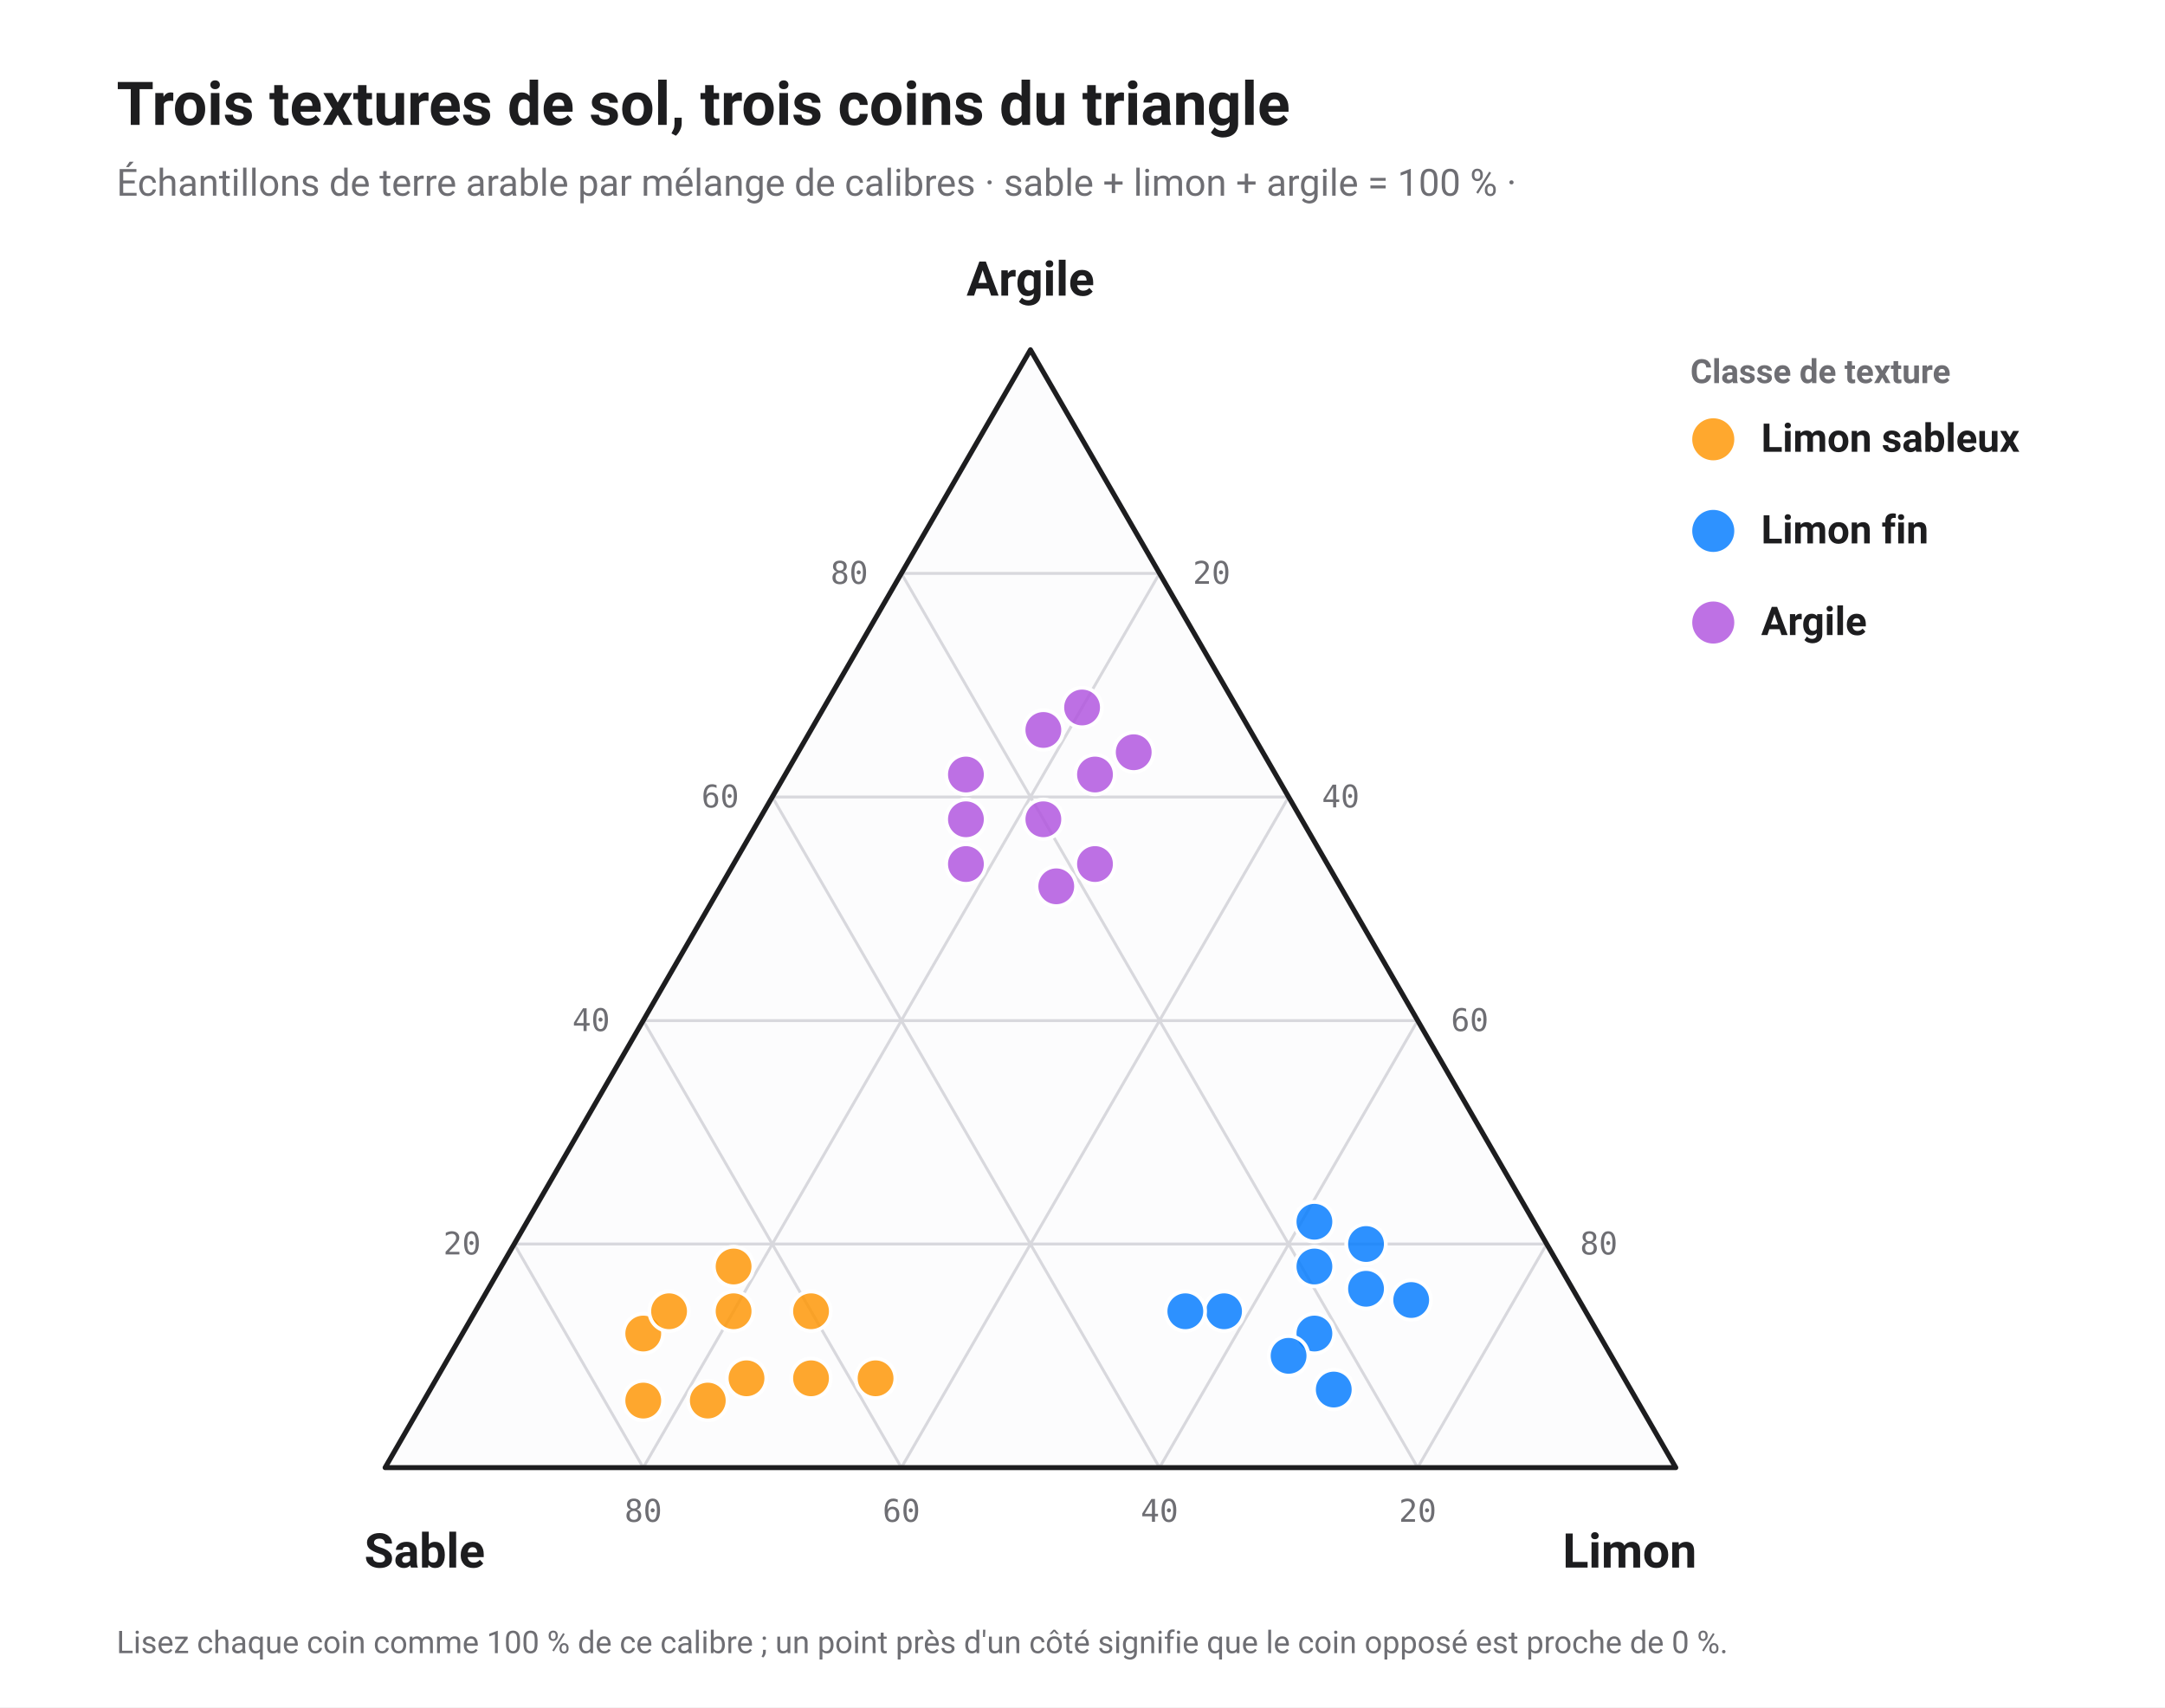
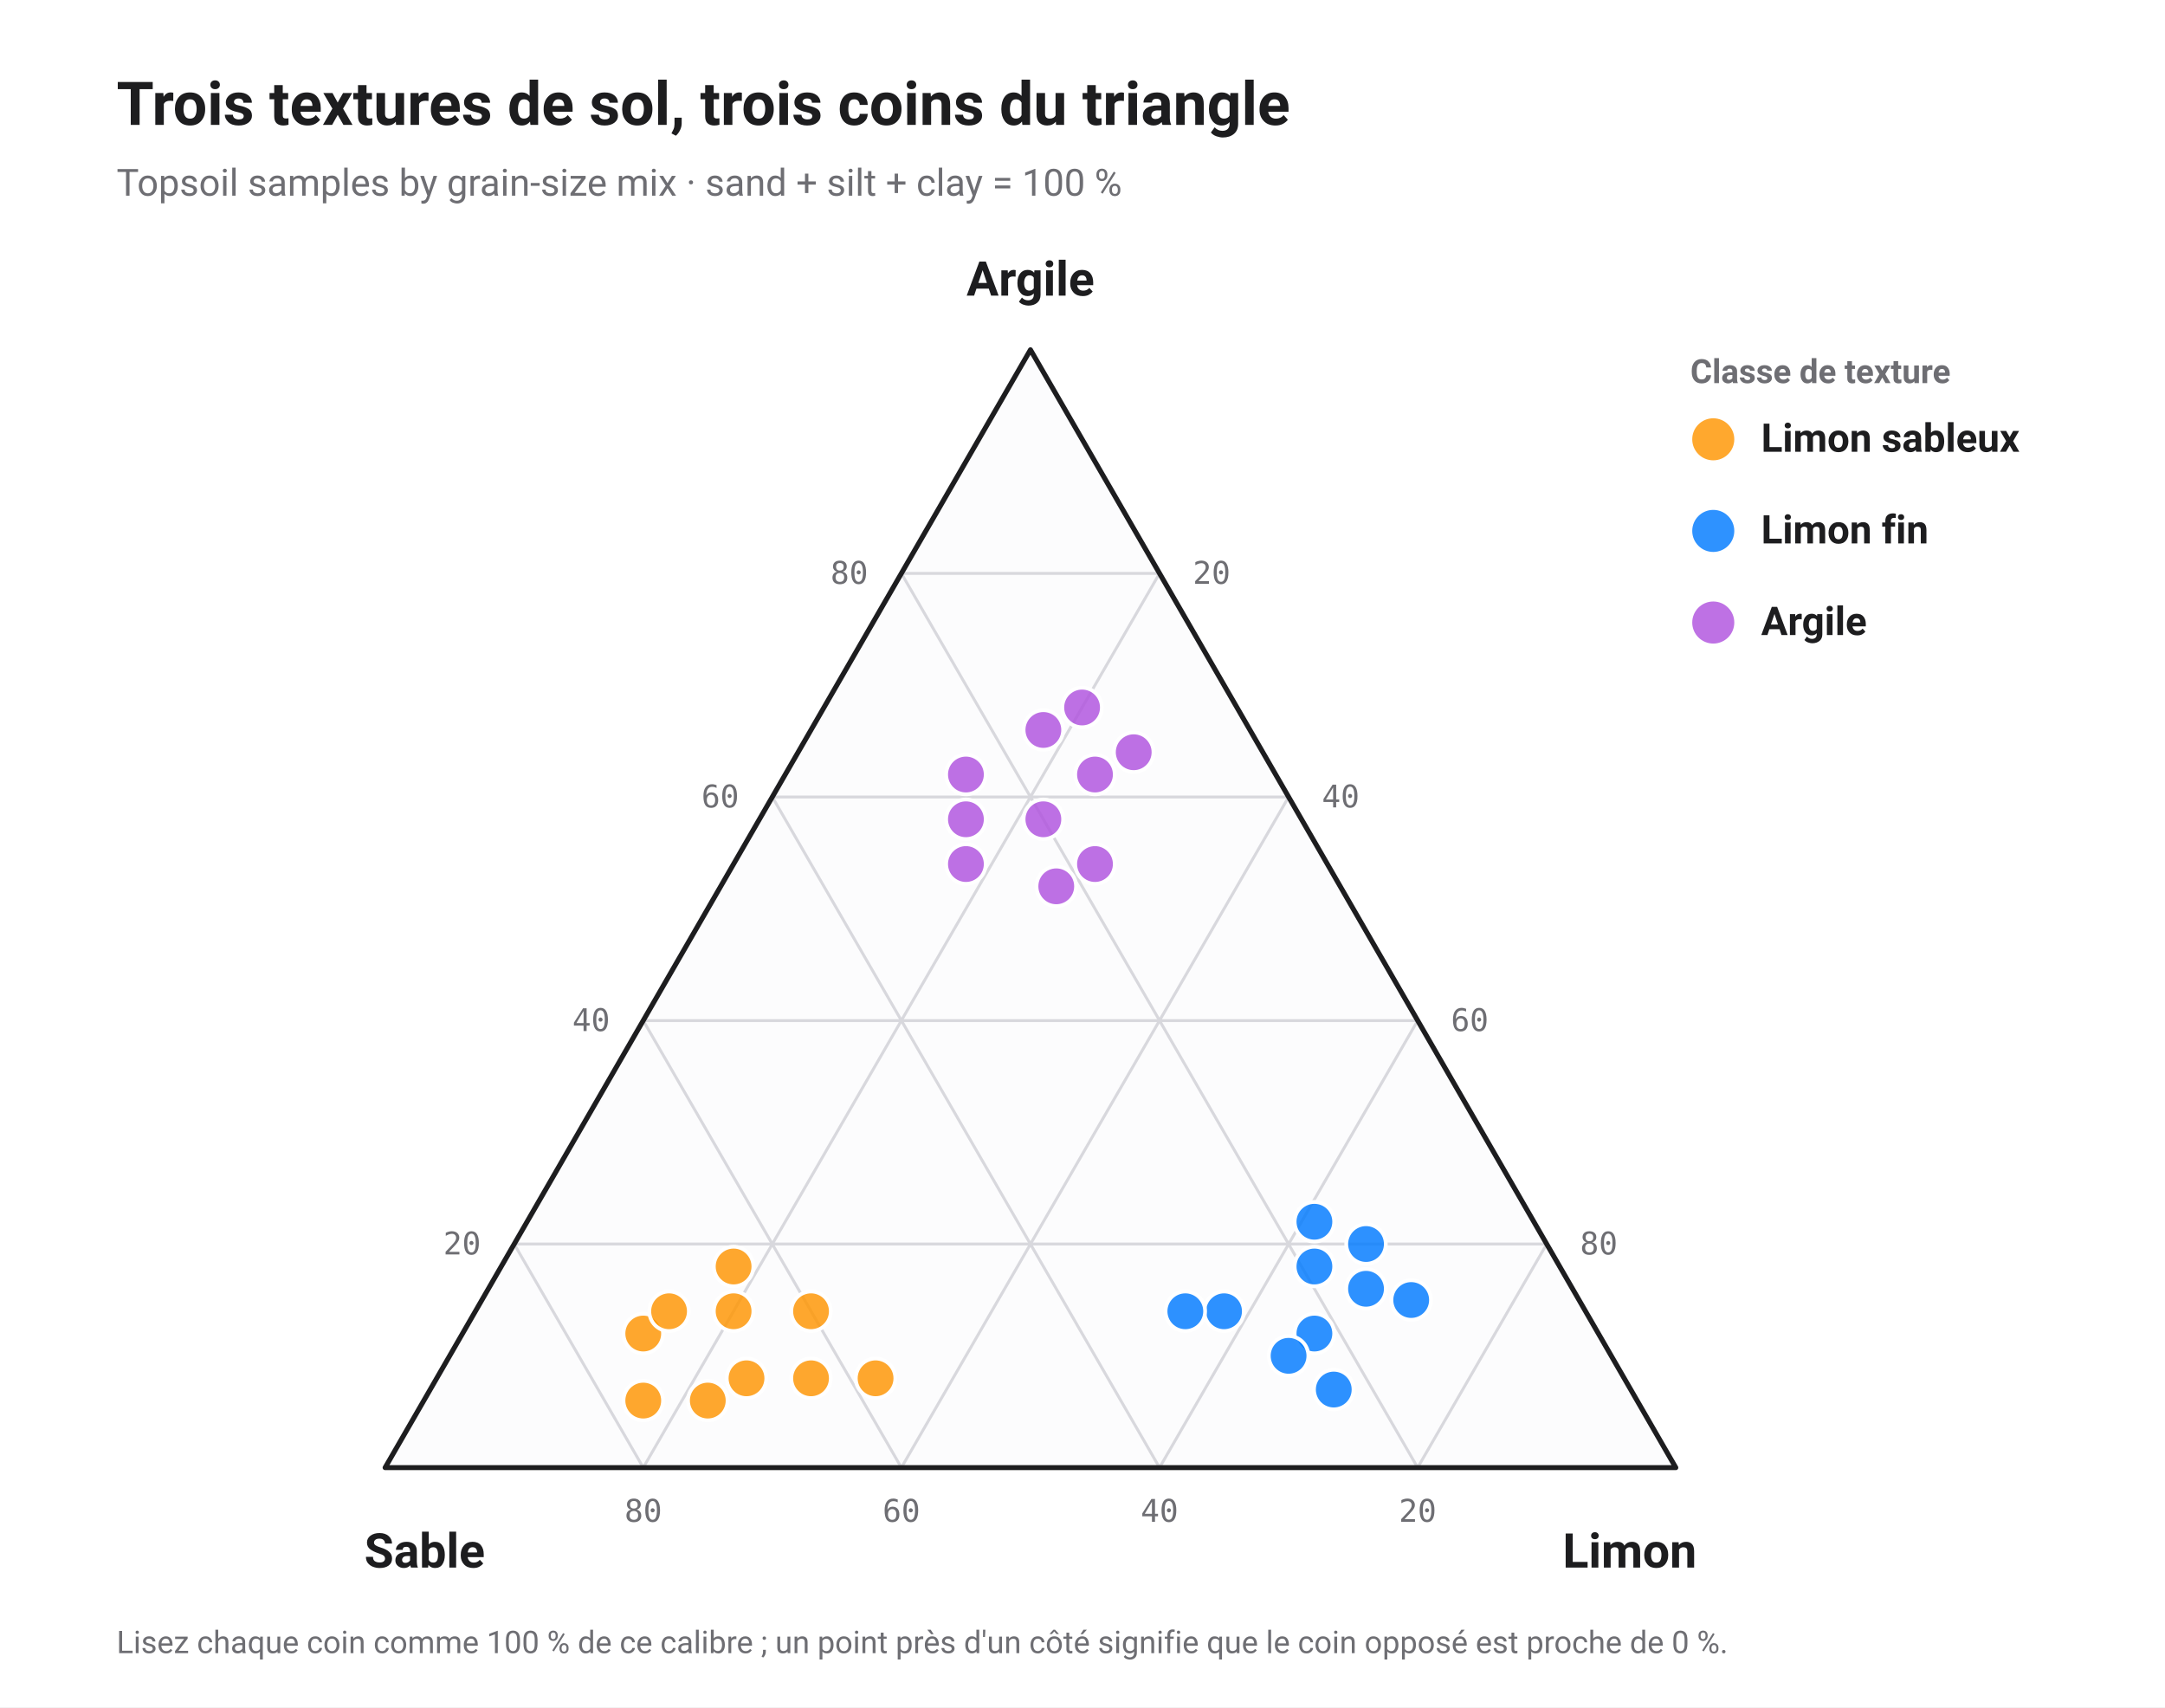
<svg xmlns="http://www.w3.org/2000/svg" width="1040" height="820" viewBox="0 0 1040 820" font-family="Roboto, system-ui, sans-serif" role="img" aria-labelledby="tn-title tn-desc">
  <style>.dot { transition: opacity.18s ease; }
svg:hover.cls, svg:focus-within.cls { opacity:.16; }
.cls-sandy-loam:hover.cls-sandy-loam,.cls-sandy-loam:focus.cls-sandy-loam,.cls-sandy-loam:hover,.cls-sandy-loam:focus { opacity: 1; }
.cls-silt-loam:hover.cls-silt-loam,.cls-silt-loam:focus.cls-silt-loam,.cls-silt-loam:hover,.cls-silt-loam:focus { opacity: 1; }
.cls-clay:hover.cls-clay,.cls-clay:focus.cls-clay,.cls-clay:hover,.cls-clay:focus { opacity: 1; }
.legend-row { cursor: pointer; }
.legend-row:focus { outline: 3px solid #0A4DA0; outline-offset: 2px; }
@media (prefers-reduced-motion: reduce) {.dot { transition: none; } }</style>
  <rect width="1040" height="820" fill="#FFFFFF" />
  <text x="56" y="60" font-size="29" font-weight="700" fill="#1D1D1F">Trois textures de sol, trois coins du triangle</text>
-   <text x="56" y="94" font-size="18" fill="#6E6E73">Échantillons de terre arable par mélange de calibres · sable + limon + argile = 100 % ·</text>
+   <text x="56" y="94" font-size="18" fill="#6E6E73">Topsoil samples by grain-size mix · sand + silt + clay = 100 %</text>
  <polygon points="185.0,704.9 805.0,704.9 495.0,168.0" fill="#FCFCFD" stroke="none" />
  <line x1="247.0" y1="597.5" x2="743.0" y2="597.5" stroke="#D8D8DD" stroke-width="1.4" />
  <line x1="681.0" y1="704.9" x2="433.0" y2="275.4" stroke="#D8D8DD" stroke-width="1.4" />
  <line x1="309.0" y1="704.9" x2="557.0" y2="275.4" stroke="#D8D8DD" stroke-width="1.4" />
  <line x1="309.0" y1="490.2" x2="681.0" y2="490.2" stroke="#D8D8DD" stroke-width="1.4" />
  <line x1="557.0" y1="704.9" x2="371.0" y2="382.8" stroke="#D8D8DD" stroke-width="1.4" />
  <line x1="433.0" y1="704.9" x2="619.0" y2="382.8" stroke="#D8D8DD" stroke-width="1.4" />
  <line x1="371.0" y1="382.8" x2="619.0" y2="382.8" stroke="#D8D8DD" stroke-width="1.4" />
  <line x1="433.0" y1="704.9" x2="309.0" y2="490.2" stroke="#D8D8DD" stroke-width="1.4" />
  <line x1="557.0" y1="704.9" x2="681.0" y2="490.2" stroke="#D8D8DD" stroke-width="1.4" />
  <line x1="433.0" y1="275.4" x2="557.0" y2="275.4" stroke="#D8D8DD" stroke-width="1.4" />
  <line x1="309.0" y1="704.9" x2="247.0" y2="597.5" stroke="#D8D8DD" stroke-width="1.4" />
  <line x1="681.0" y1="704.9" x2="743.0" y2="597.5" stroke="#D8D8DD" stroke-width="1.4" />
  <polygon points="185.0,704.9 805.0,704.9 495.0,168.0" fill="none" stroke="#1D1D1F" stroke-width="2.4" stroke-linejoin="round" />
  <text x="495.0" y="142.0" font-size="23" font-weight="700" fill="#1D1D1F" text-anchor="middle">Argile</text>
  <text x="175.0" y="752.9" font-size="23" font-weight="700" fill="#1D1D1F" text-anchor="start">Sable</text>
  <text x="815.0" y="752.9" font-size="23" font-weight="700" fill="#1D1D1F" text-anchor="end">Limon</text>
  <text x="681.0" y="730.9" font-size="15" font-family="Roboto Mono, monospace" fill="#6E6E73" text-anchor="middle">20</text>
  <text x="231.0" y="602.5" font-size="15" font-family="Roboto Mono, monospace" fill="#6E6E73" text-anchor="end">20</text>
  <text x="759.0" y="602.5" font-size="15" font-family="Roboto Mono, monospace" fill="#6E6E73" text-anchor="start">80</text>
  <text x="557.0" y="730.9" font-size="15" font-family="Roboto Mono, monospace" fill="#6E6E73" text-anchor="middle">40</text>
  <text x="293.0" y="495.2" font-size="15" font-family="Roboto Mono, monospace" fill="#6E6E73" text-anchor="end">40</text>
  <text x="697.0" y="495.2" font-size="15" font-family="Roboto Mono, monospace" fill="#6E6E73" text-anchor="start">60</text>
  <text x="433.0" y="730.9" font-size="15" font-family="Roboto Mono, monospace" fill="#6E6E73" text-anchor="middle">60</text>
  <text x="355.0" y="387.8" font-size="15" font-family="Roboto Mono, monospace" fill="#6E6E73" text-anchor="end">60</text>
  <text x="635.0" y="387.8" font-size="15" font-family="Roboto Mono, monospace" fill="#6E6E73" text-anchor="start">40</text>
  <text x="309.0" y="730.9" font-size="15" font-family="Roboto Mono, monospace" fill="#6E6E73" text-anchor="middle">80</text>
  <text x="417.0" y="280.4" font-size="15" font-family="Roboto Mono, monospace" fill="#6E6E73" text-anchor="end">80</text>
  <text x="573.0" y="280.4" font-size="15" font-family="Roboto Mono, monospace" fill="#6E6E73" text-anchor="start">20</text>
  <g class="cls cls-sandy-loam">
    <circle class="dot cls-sandy-loam" cx="358.6" cy="662.0" r="9.5" fill="#FF9500" fill-opacity="0.82" stroke="#FFFFFF" stroke-width="1.8" />
    <circle class="dot cls-sandy-loam" cx="309.0" cy="640.5" r="9.5" fill="#FF9500" fill-opacity="0.82" stroke="#FFFFFF" stroke-width="1.8" />
    <circle class="dot cls-sandy-loam" cx="389.6" cy="662.0" r="9.5" fill="#FF9500" fill-opacity="0.82" stroke="#FFFFFF" stroke-width="1.8" />
    <circle class="dot cls-sandy-loam" cx="321.4" cy="629.8" r="9.5" fill="#FF9500" fill-opacity="0.82" stroke="#FFFFFF" stroke-width="1.8" />
    <circle class="dot cls-sandy-loam" cx="389.6" cy="629.8" r="9.5" fill="#FF9500" fill-opacity="0.82" stroke="#FFFFFF" stroke-width="1.8" />
    <circle class="dot cls-sandy-loam" cx="309.0" cy="672.7" r="9.5" fill="#FF9500" fill-opacity="0.82" stroke="#FFFFFF" stroke-width="1.8" />
    <circle class="dot cls-sandy-loam" cx="352.4" cy="629.8" r="9.5" fill="#FF9500" fill-opacity="0.82" stroke="#FFFFFF" stroke-width="1.8" />
    <circle class="dot cls-sandy-loam" cx="420.6" cy="662.0" r="9.5" fill="#FF9500" fill-opacity="0.82" stroke="#FFFFFF" stroke-width="1.8" />
    <circle class="dot cls-sandy-loam" cx="340.0" cy="672.7" r="9.5" fill="#FF9500" fill-opacity="0.82" stroke="#FFFFFF" stroke-width="1.8" />
    <circle class="dot cls-sandy-loam" cx="352.4" cy="608.3" r="9.5" fill="#FF9500" fill-opacity="0.82" stroke="#FFFFFF" stroke-width="1.8" />
  </g>
  <g class="cls cls-silt-loam">
    <circle class="dot cls-silt-loam" cx="631.4" cy="640.5" r="9.5" fill="#007AFF" fill-opacity="0.82" stroke="#FFFFFF" stroke-width="1.8" />
    <circle class="dot cls-silt-loam" cx="656.2" cy="619.0" r="9.5" fill="#007AFF" fill-opacity="0.82" stroke="#FFFFFF" stroke-width="1.8" />
    <circle class="dot cls-silt-loam" cx="588.0" cy="629.8" r="9.5" fill="#007AFF" fill-opacity="0.82" stroke="#FFFFFF" stroke-width="1.8" />
    <circle class="dot cls-silt-loam" cx="631.4" cy="608.3" r="9.5" fill="#007AFF" fill-opacity="0.82" stroke="#FFFFFF" stroke-width="1.8" />
    <circle class="dot cls-silt-loam" cx="677.9" cy="624.4" r="9.5" fill="#007AFF" fill-opacity="0.82" stroke="#FFFFFF" stroke-width="1.8" />
    <circle class="dot cls-silt-loam" cx="619.0" cy="651.2" r="9.5" fill="#007AFF" fill-opacity="0.82" stroke="#FFFFFF" stroke-width="1.8" />
    <circle class="dot cls-silt-loam" cx="569.4" cy="629.8" r="9.5" fill="#007AFF" fill-opacity="0.82" stroke="#FFFFFF" stroke-width="1.8" />
    <circle class="dot cls-silt-loam" cx="631.4" cy="586.8" r="9.5" fill="#007AFF" fill-opacity="0.82" stroke="#FFFFFF" stroke-width="1.8" />
    <circle class="dot cls-silt-loam" cx="640.7" cy="667.4" r="9.5" fill="#007AFF" fill-opacity="0.82" stroke="#FFFFFF" stroke-width="1.8" />
    <circle class="dot cls-silt-loam" cx="656.2" cy="597.5" r="9.5" fill="#007AFF" fill-opacity="0.82" stroke="#FFFFFF" stroke-width="1.8" />
  </g>
  <g class="cls cls-clay">
    <circle class="dot cls-clay" cx="501.2" cy="393.5" r="9.5" fill="#AF52DE" fill-opacity="0.82" stroke="#FFFFFF" stroke-width="1.8" />
    <circle class="dot cls-clay" cx="526.0" cy="372.0" r="9.5" fill="#AF52DE" fill-opacity="0.82" stroke="#FFFFFF" stroke-width="1.8" />
    <circle class="dot cls-clay" cx="464.0" cy="393.5" r="9.5" fill="#AF52DE" fill-opacity="0.82" stroke="#FFFFFF" stroke-width="1.8" />
    <circle class="dot cls-clay" cx="519.8" cy="339.8" r="9.5" fill="#AF52DE" fill-opacity="0.82" stroke="#FFFFFF" stroke-width="1.8" />
    <circle class="dot cls-clay" cx="464.0" cy="372.0" r="9.5" fill="#AF52DE" fill-opacity="0.82" stroke="#FFFFFF" stroke-width="1.8" />
    <circle class="dot cls-clay" cx="526.0" cy="415.0" r="9.5" fill="#AF52DE" fill-opacity="0.82" stroke="#FFFFFF" stroke-width="1.8" />
    <circle class="dot cls-clay" cx="544.6" cy="361.3" r="9.5" fill="#AF52DE" fill-opacity="0.82" stroke="#FFFFFF" stroke-width="1.8" />
    <circle class="dot cls-clay" cx="464.0" cy="415.0" r="9.5" fill="#AF52DE" fill-opacity="0.82" stroke="#FFFFFF" stroke-width="1.8" />
    <circle class="dot cls-clay" cx="501.2" cy="350.6" r="9.5" fill="#AF52DE" fill-opacity="0.82" stroke="#FFFFFF" stroke-width="1.8" />
    <circle class="dot cls-clay" cx="507.4" cy="425.7" r="9.5" fill="#AF52DE" fill-opacity="0.82" stroke="#FFFFFF" stroke-width="1.8" />
  </g>
  <g transform="translate(812.0,200.0)">
    <text x="0" y="-16" font-size="16" font-weight="700" fill="#6E6E73">Classe de texture</text>
    <g class="cls cls-sandy-loam legend-row" tabindex="0" role="listitem" transform="translate(0,0.0)">
      <circle class="cls-sandy-loam" cx="11" cy="11" r="11" fill="#FF9500" fill-opacity="0.82" stroke="#FFFFFF" stroke-width="1.8" />
      <text x="34" y="17" font-size="19" font-weight="600" fill="#1D1D1F">Limon sableux</text>
    </g>
    <g class="cls cls-silt-loam legend-row" tabindex="0" role="listitem" transform="translate(0,44.0)">
      <circle class="cls-silt-loam" cx="11" cy="11" r="11" fill="#007AFF" fill-opacity="0.82" stroke="#FFFFFF" stroke-width="1.8" />
      <text x="34" y="17" font-size="19" font-weight="600" fill="#1D1D1F">Limon fin</text>
    </g>
    <g class="cls cls-clay legend-row" tabindex="0" role="listitem" transform="translate(0,88.0)">
      <circle class="cls-clay" cx="11" cy="11" r="11" fill="#AF52DE" fill-opacity="0.82" stroke="#FFFFFF" stroke-width="1.8" />
      <text x="34" y="17" font-size="19" font-weight="600" fill="#1D1D1F">Argile</text>
    </g>
  </g>
  <text x="56" y="794.0" font-size="15" fill="#6E6E73">Lisez chaque coin comme 100 % de ce calibre ; un point près d'un côté signifie que le coin opposé est proche de 0 %.</text>
  <g data-fs-internal="" role="button" tabindex="0" aria-label="Toggle fullscreen" transform="translate(992,14)" style="display:none;cursor:pointer">
    <rect x="0" y="0" width="34" height="34" rx="8" fill="#F2F3F5" />
    <path d="M6 13 V6 h7 M28 13 V6 h-7 M6 21 v7 h7 M28 21 v7 h-7" fill="none" stroke="#1D1D1F" stroke-width="2" stroke-linecap="round" />
  </g>
</svg>
